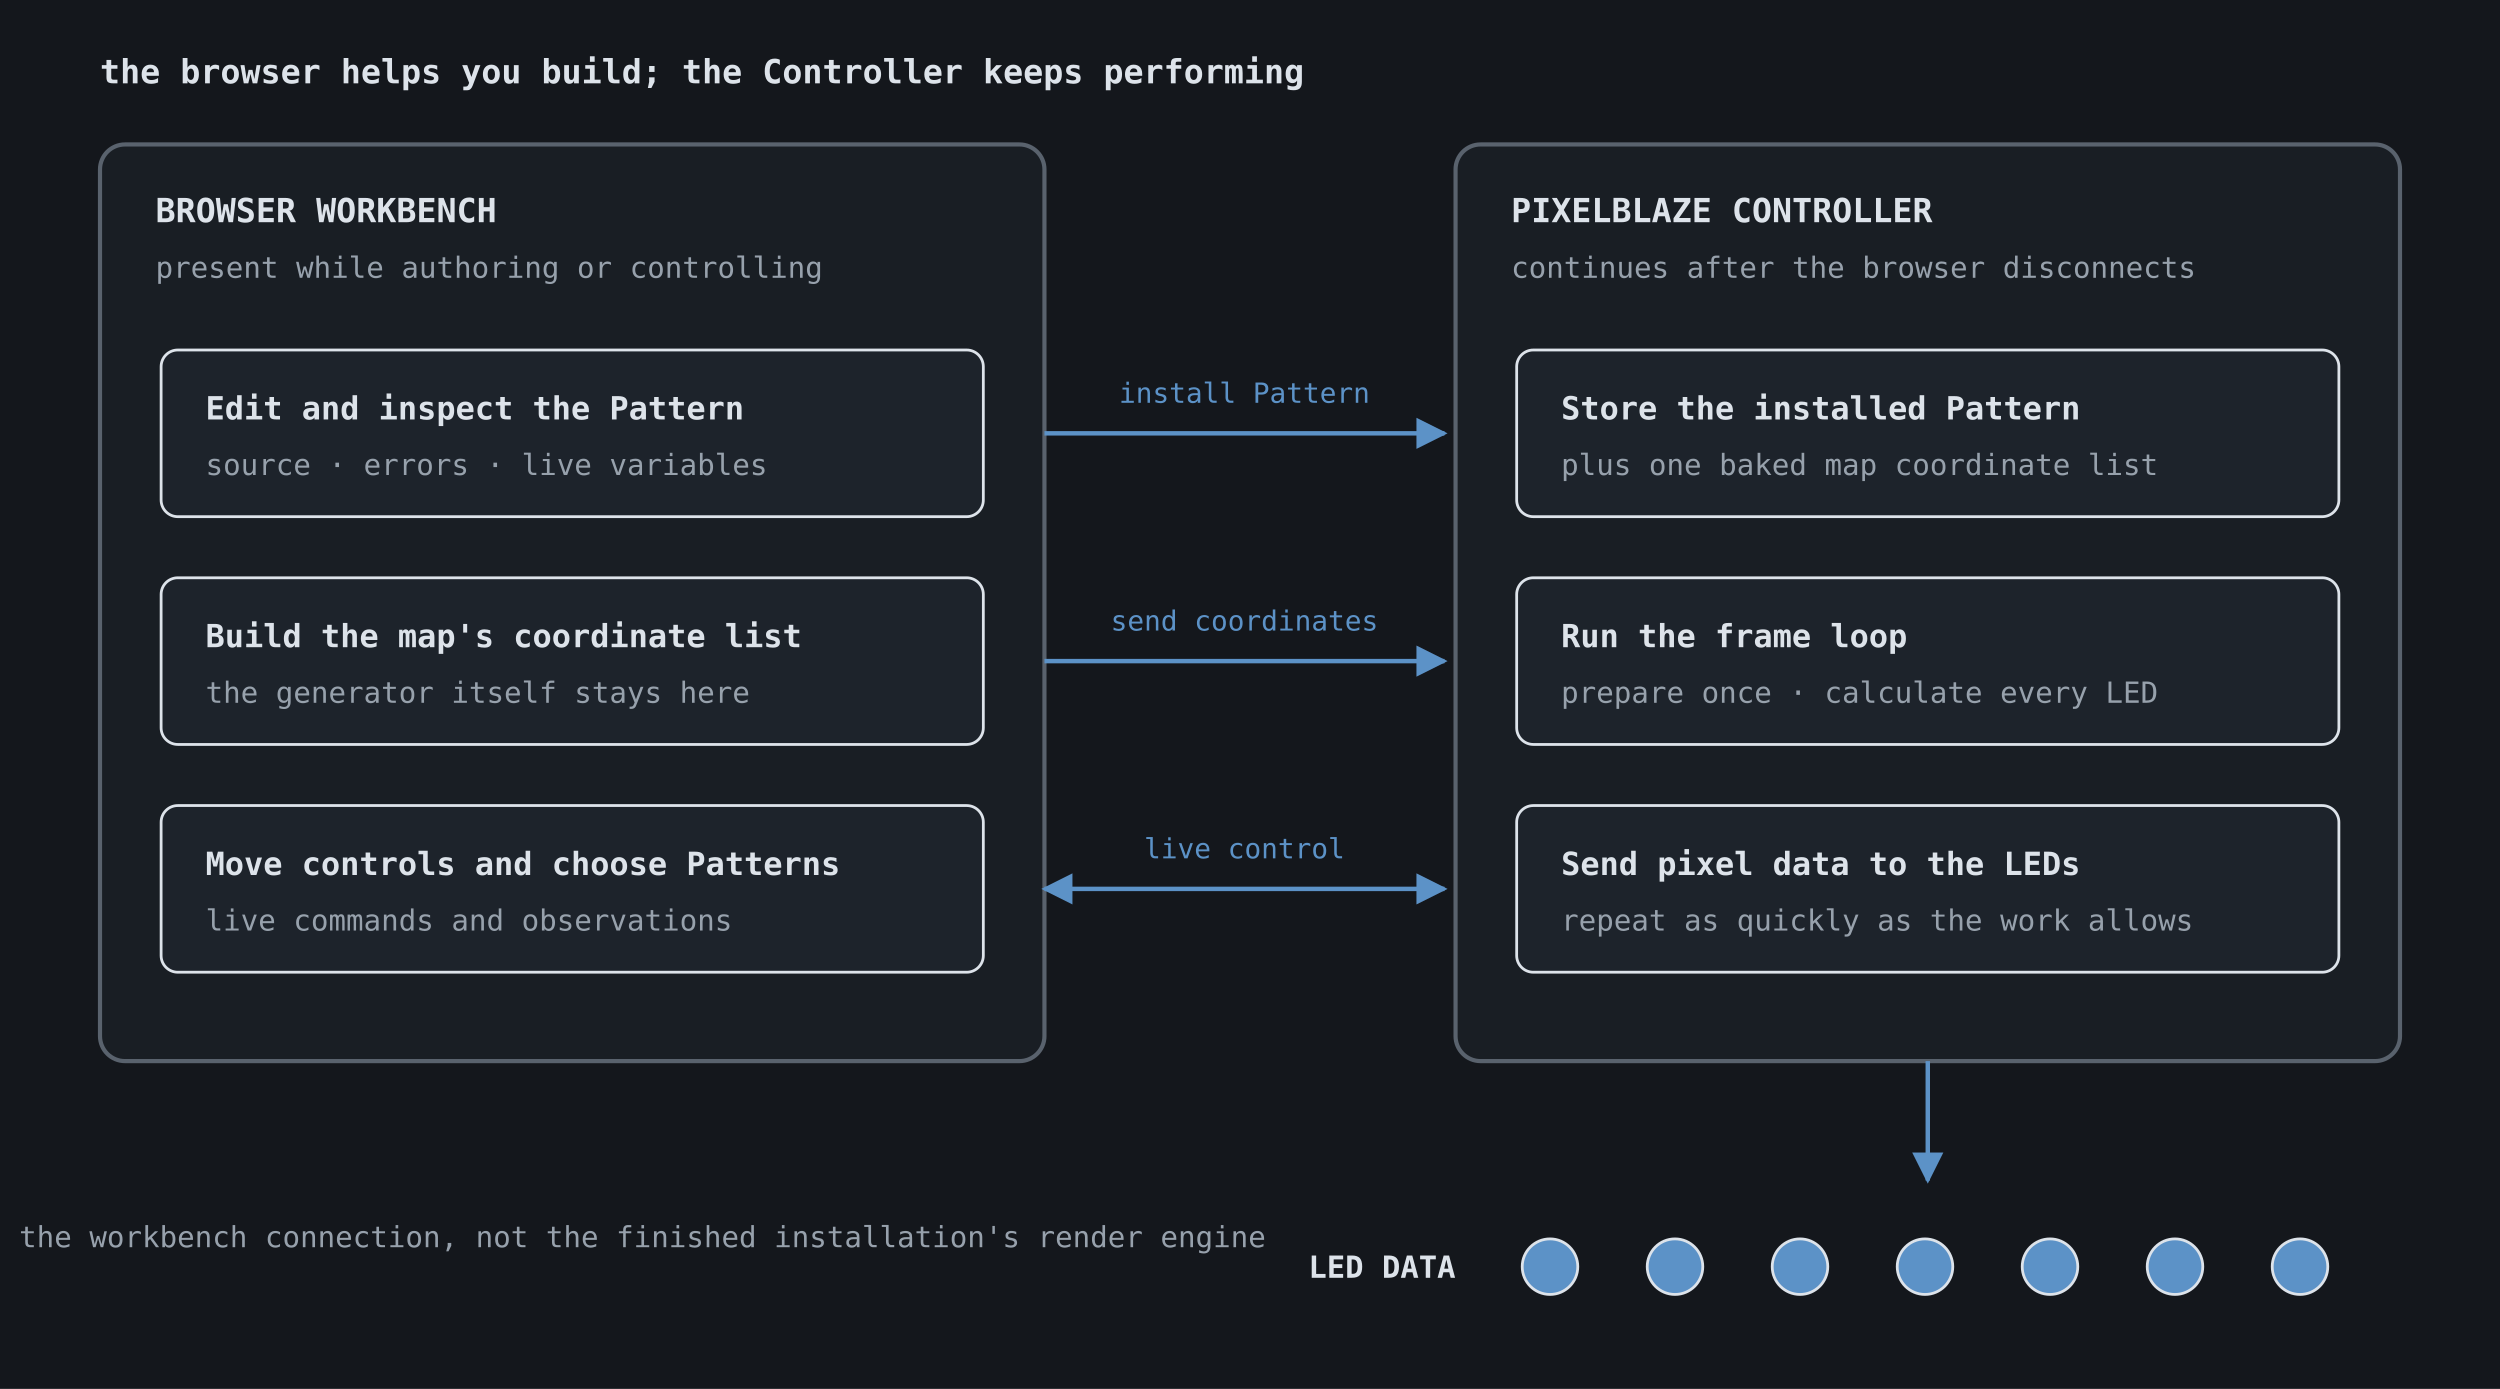
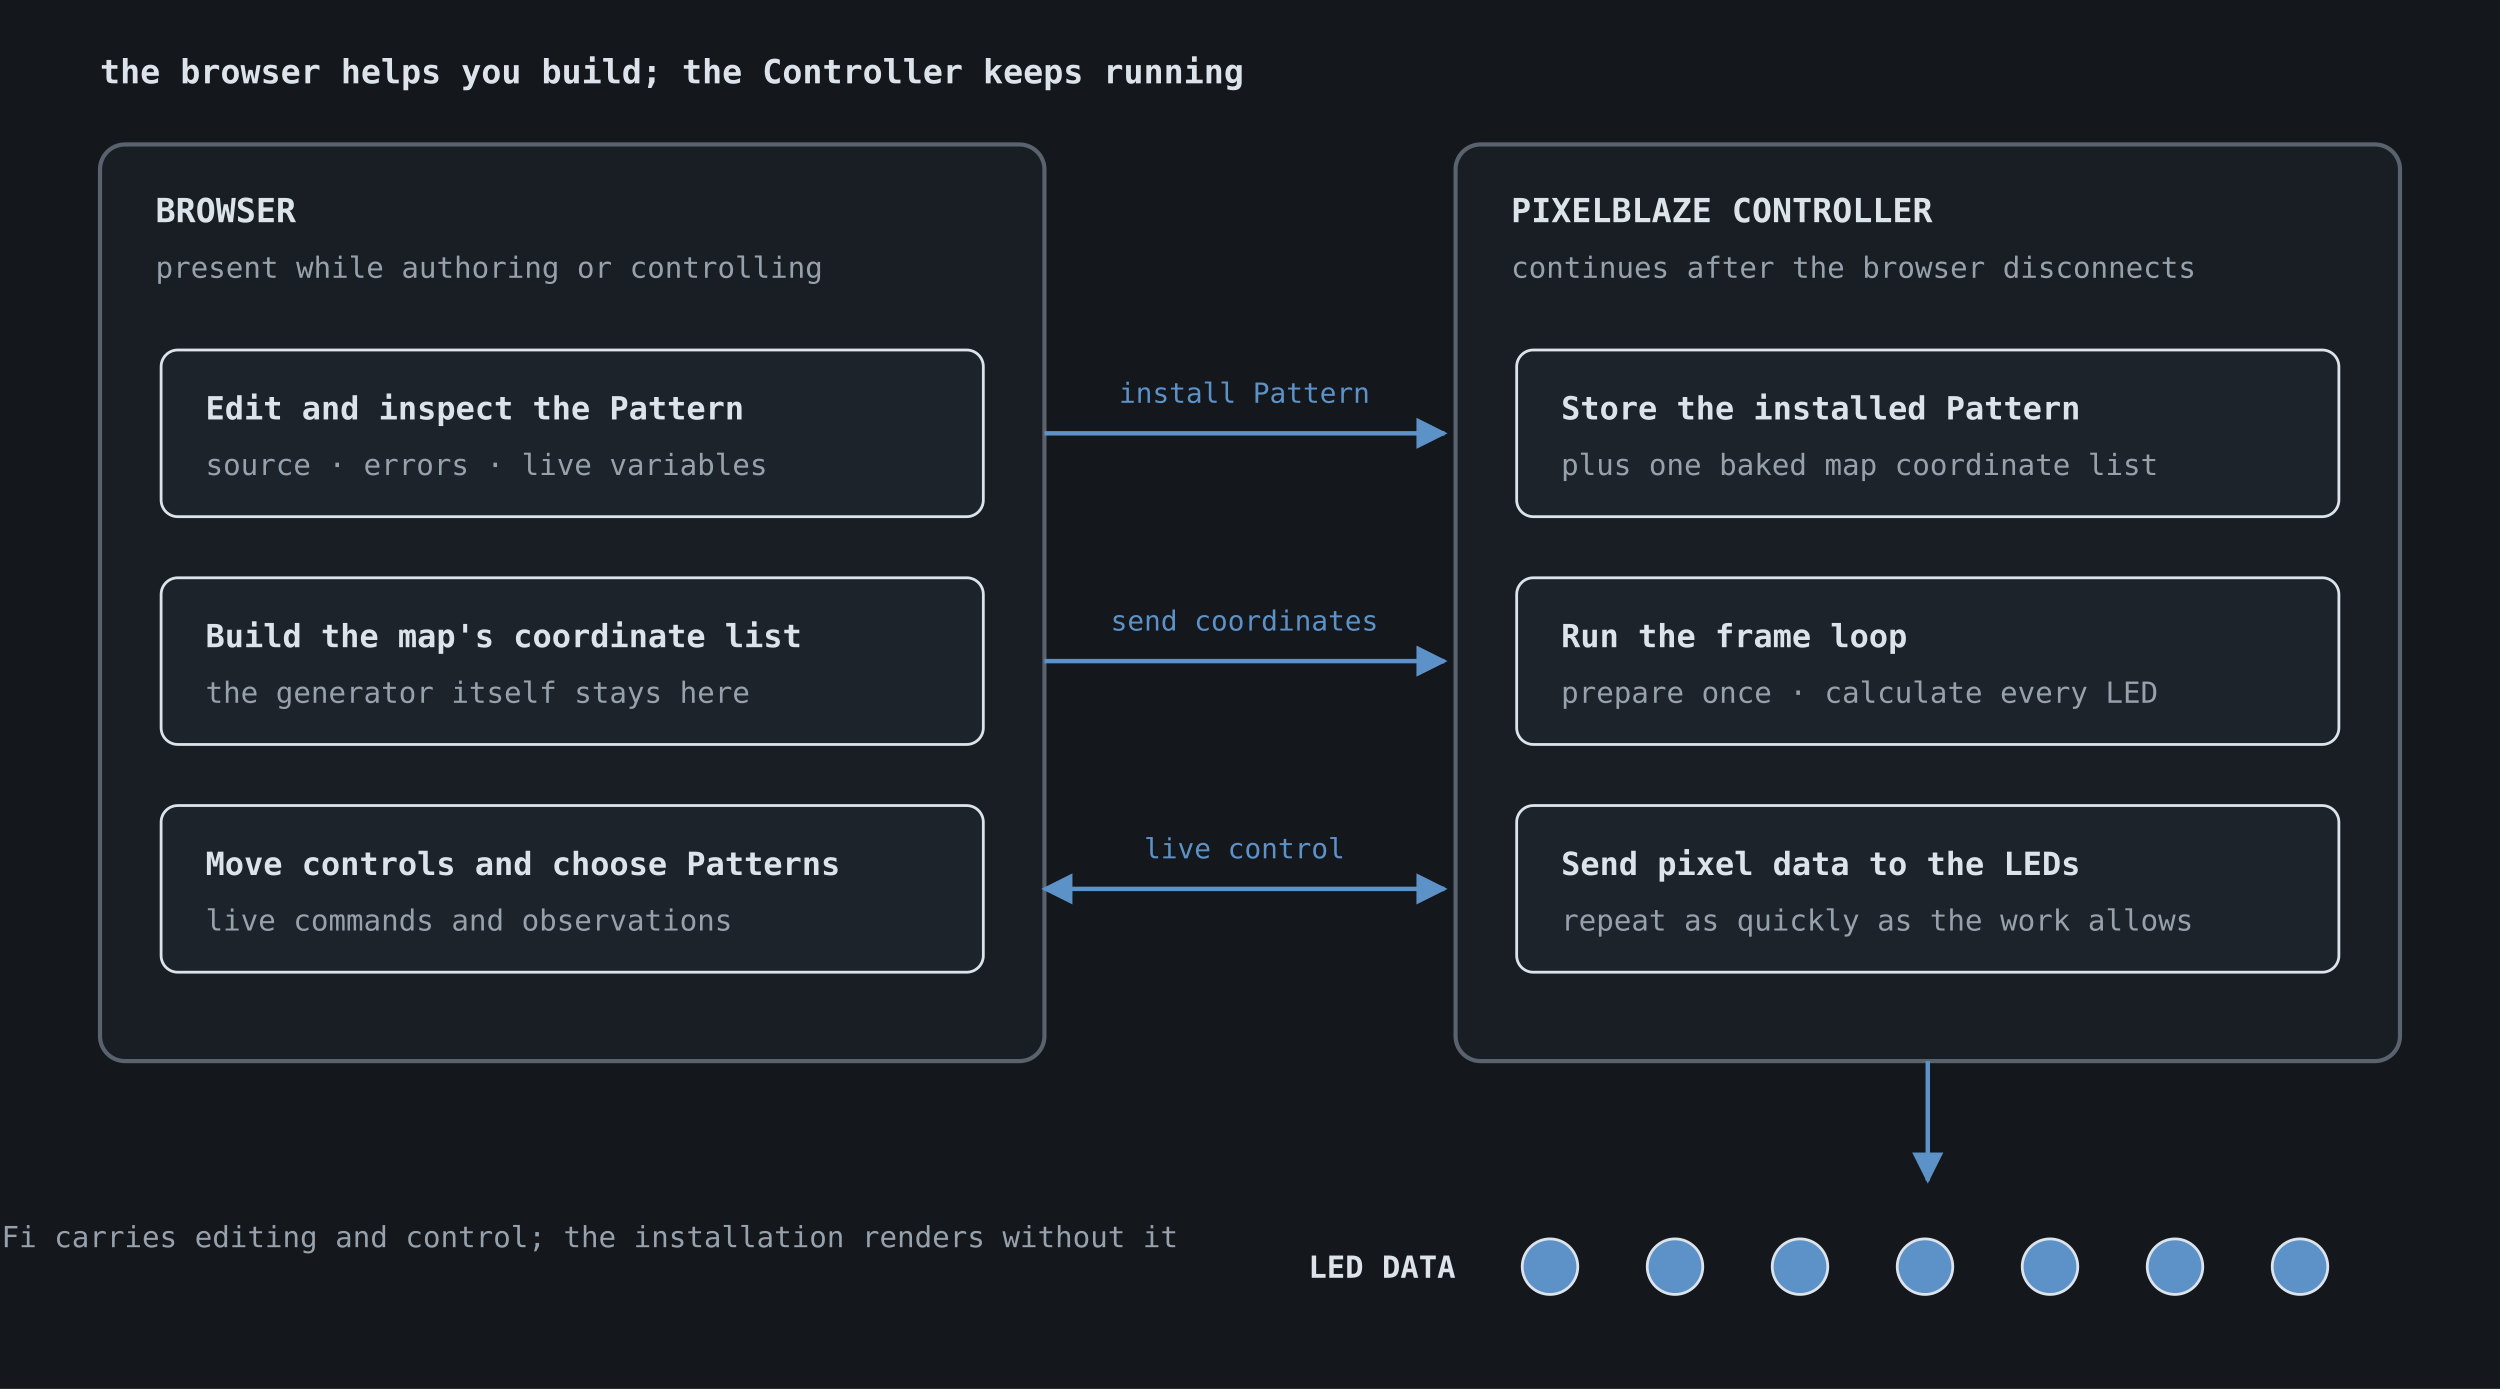
<svg xmlns="http://www.w3.org/2000/svg" viewBox="0 0 900 500" font-family="'IBM Plex Mono','SF Mono',ui-monospace,Menlo,monospace">
  <defs>
    <marker id="arr" viewBox="0 0 10 10" refX="9" refY="5" markerWidth="7" markerHeight="7" orient="auto-start-reverse">
      <path d="M0,0 L10,5 L0,10 z" fill="#5c92c7" />
    </marker>
  </defs>
  <rect width="900" height="500" fill="#14171c" />
-   <text x="36" y="30" font-size="12" font-weight="bold" fill="#dde3ea">the browser helps you build; the Controller keeps performing</text>
+   <text x="36" y="30" font-size="12" font-weight="bold" fill="#dde3ea">the browser helps you build; the Controller keeps running</text>
  <rect x="36" y="52" width="340" height="330" rx="9" fill="#191e24" stroke="#59626d" stroke-width="1.5" />
-   <text x="56" y="80" font-size="12" font-weight="bold" fill="#dde3ea">BROWSER WORKBENCH</text>
+   <text x="56" y="80" font-size="12" font-weight="bold" fill="#dde3ea">BROWSER</text>
  <text x="56" y="100" font-size="10.5" fill="#97a1ac">present while authoring or controlling</text>
  <rect x="58" y="126" width="296" height="60" rx="6" fill="#1d232b" stroke="#dde3ea" />
  <text x="74" y="151" font-size="11.5" font-weight="bold" fill="#dde3ea">Edit and inspect the Pattern</text>
  <text x="74" y="171" font-size="10.5" fill="#97a1ac">source · errors · live variables</text>
  <rect x="58" y="208" width="296" height="60" rx="6" fill="#1d232b" stroke="#dde3ea" />
  <text x="74" y="233" font-size="11.5" font-weight="bold" fill="#dde3ea">Build the map's coordinate list</text>
  <text x="74" y="253" font-size="10.5" fill="#97a1ac">the generator itself stays here</text>
  <rect x="58" y="290" width="296" height="60" rx="6" fill="#1d232b" stroke="#dde3ea" />
  <text x="74" y="315" font-size="11.5" font-weight="bold" fill="#dde3ea">Move controls and choose Patterns</text>
  <text x="74" y="335" font-size="10.5" fill="#97a1ac">live commands and observations</text>
  <rect x="524" y="52" width="340" height="330" rx="9" fill="#191e24" stroke="#59626d" stroke-width="1.5" />
  <text x="544" y="80" font-size="12" font-weight="bold" fill="#dde3ea">PIXELBLAZE CONTROLLER</text>
  <text x="544" y="100" font-size="10.5" fill="#97a1ac">continues after the browser disconnects</text>
  <rect x="546" y="126" width="296" height="60" rx="6" fill="#1d232b" stroke="#dde3ea" />
  <text x="562" y="151" font-size="11.5" font-weight="bold" fill="#dde3ea">Store the installed Pattern</text>
  <text x="562" y="171" font-size="10.5" fill="#97a1ac">plus one baked map coordinate list</text>
  <rect x="546" y="208" width="296" height="60" rx="6" fill="#1d232b" stroke="#dde3ea" />
  <text x="562" y="233" font-size="11.5" font-weight="bold" fill="#dde3ea">Run the frame loop</text>
  <text x="562" y="253" font-size="10.5" fill="#97a1ac">prepare once · calculate every LED</text>
  <rect x="546" y="290" width="296" height="60" rx="6" fill="#1d232b" stroke="#dde3ea" />
  <text x="562" y="315" font-size="11.5" font-weight="bold" fill="#dde3ea">Send pixel data to the LEDs</text>
  <text x="562" y="335" font-size="10.5" fill="#97a1ac">repeat as quickly as the work allows</text>
  <line x1="376" y1="156" x2="520" y2="156" stroke="#5c92c7" stroke-width="1.6" marker-end="url(#arr)" />
  <text x="448" y="145" text-anchor="middle" font-size="10" fill="#5c92c7">install Pattern</text>
  <line x1="376" y1="238" x2="520" y2="238" stroke="#5c92c7" stroke-width="1.6" marker-end="url(#arr)" />
  <text x="448" y="227" text-anchor="middle" font-size="10" fill="#5c92c7">send coordinates</text>
  <line x1="376" y1="320" x2="520" y2="320" stroke="#5c92c7" stroke-width="1.6" marker-start="url(#arr)" marker-end="url(#arr)" />
  <text x="448" y="309" text-anchor="middle" font-size="10" fill="#5c92c7">live control</text>
  <line x1="694" y1="382" x2="694" y2="425" stroke="#5c92c7" stroke-width="1.6" marker-end="url(#arr)" />
  <g fill="#5c92c7" stroke="#dde3ea" stroke-width="1">
    <circle cx="558" cy="456" r="10" />
    <circle cx="603" cy="456" r="10" />
    <circle cx="648" cy="456" r="10" />
    <circle cx="693" cy="456" r="10" />
    <circle cx="738" cy="456" r="10" />
    <circle cx="783" cy="456" r="10" />
    <circle cx="828" cy="456" r="10" />
  </g>
  <text x="524" y="460" text-anchor="end" font-size="11" font-weight="bold" fill="#dde3ea">LED DATA</text>
-   <text x="206" y="449" text-anchor="middle" font-size="10.5" fill="#97a1ac">WiFi is the workbench connection, not the finished installation's render engine</text>
+   <text x="206" y="449" text-anchor="middle" font-size="10.5" fill="#97a1ac">WiFi carries editing and control; the installation renders without it</text>
</svg>
